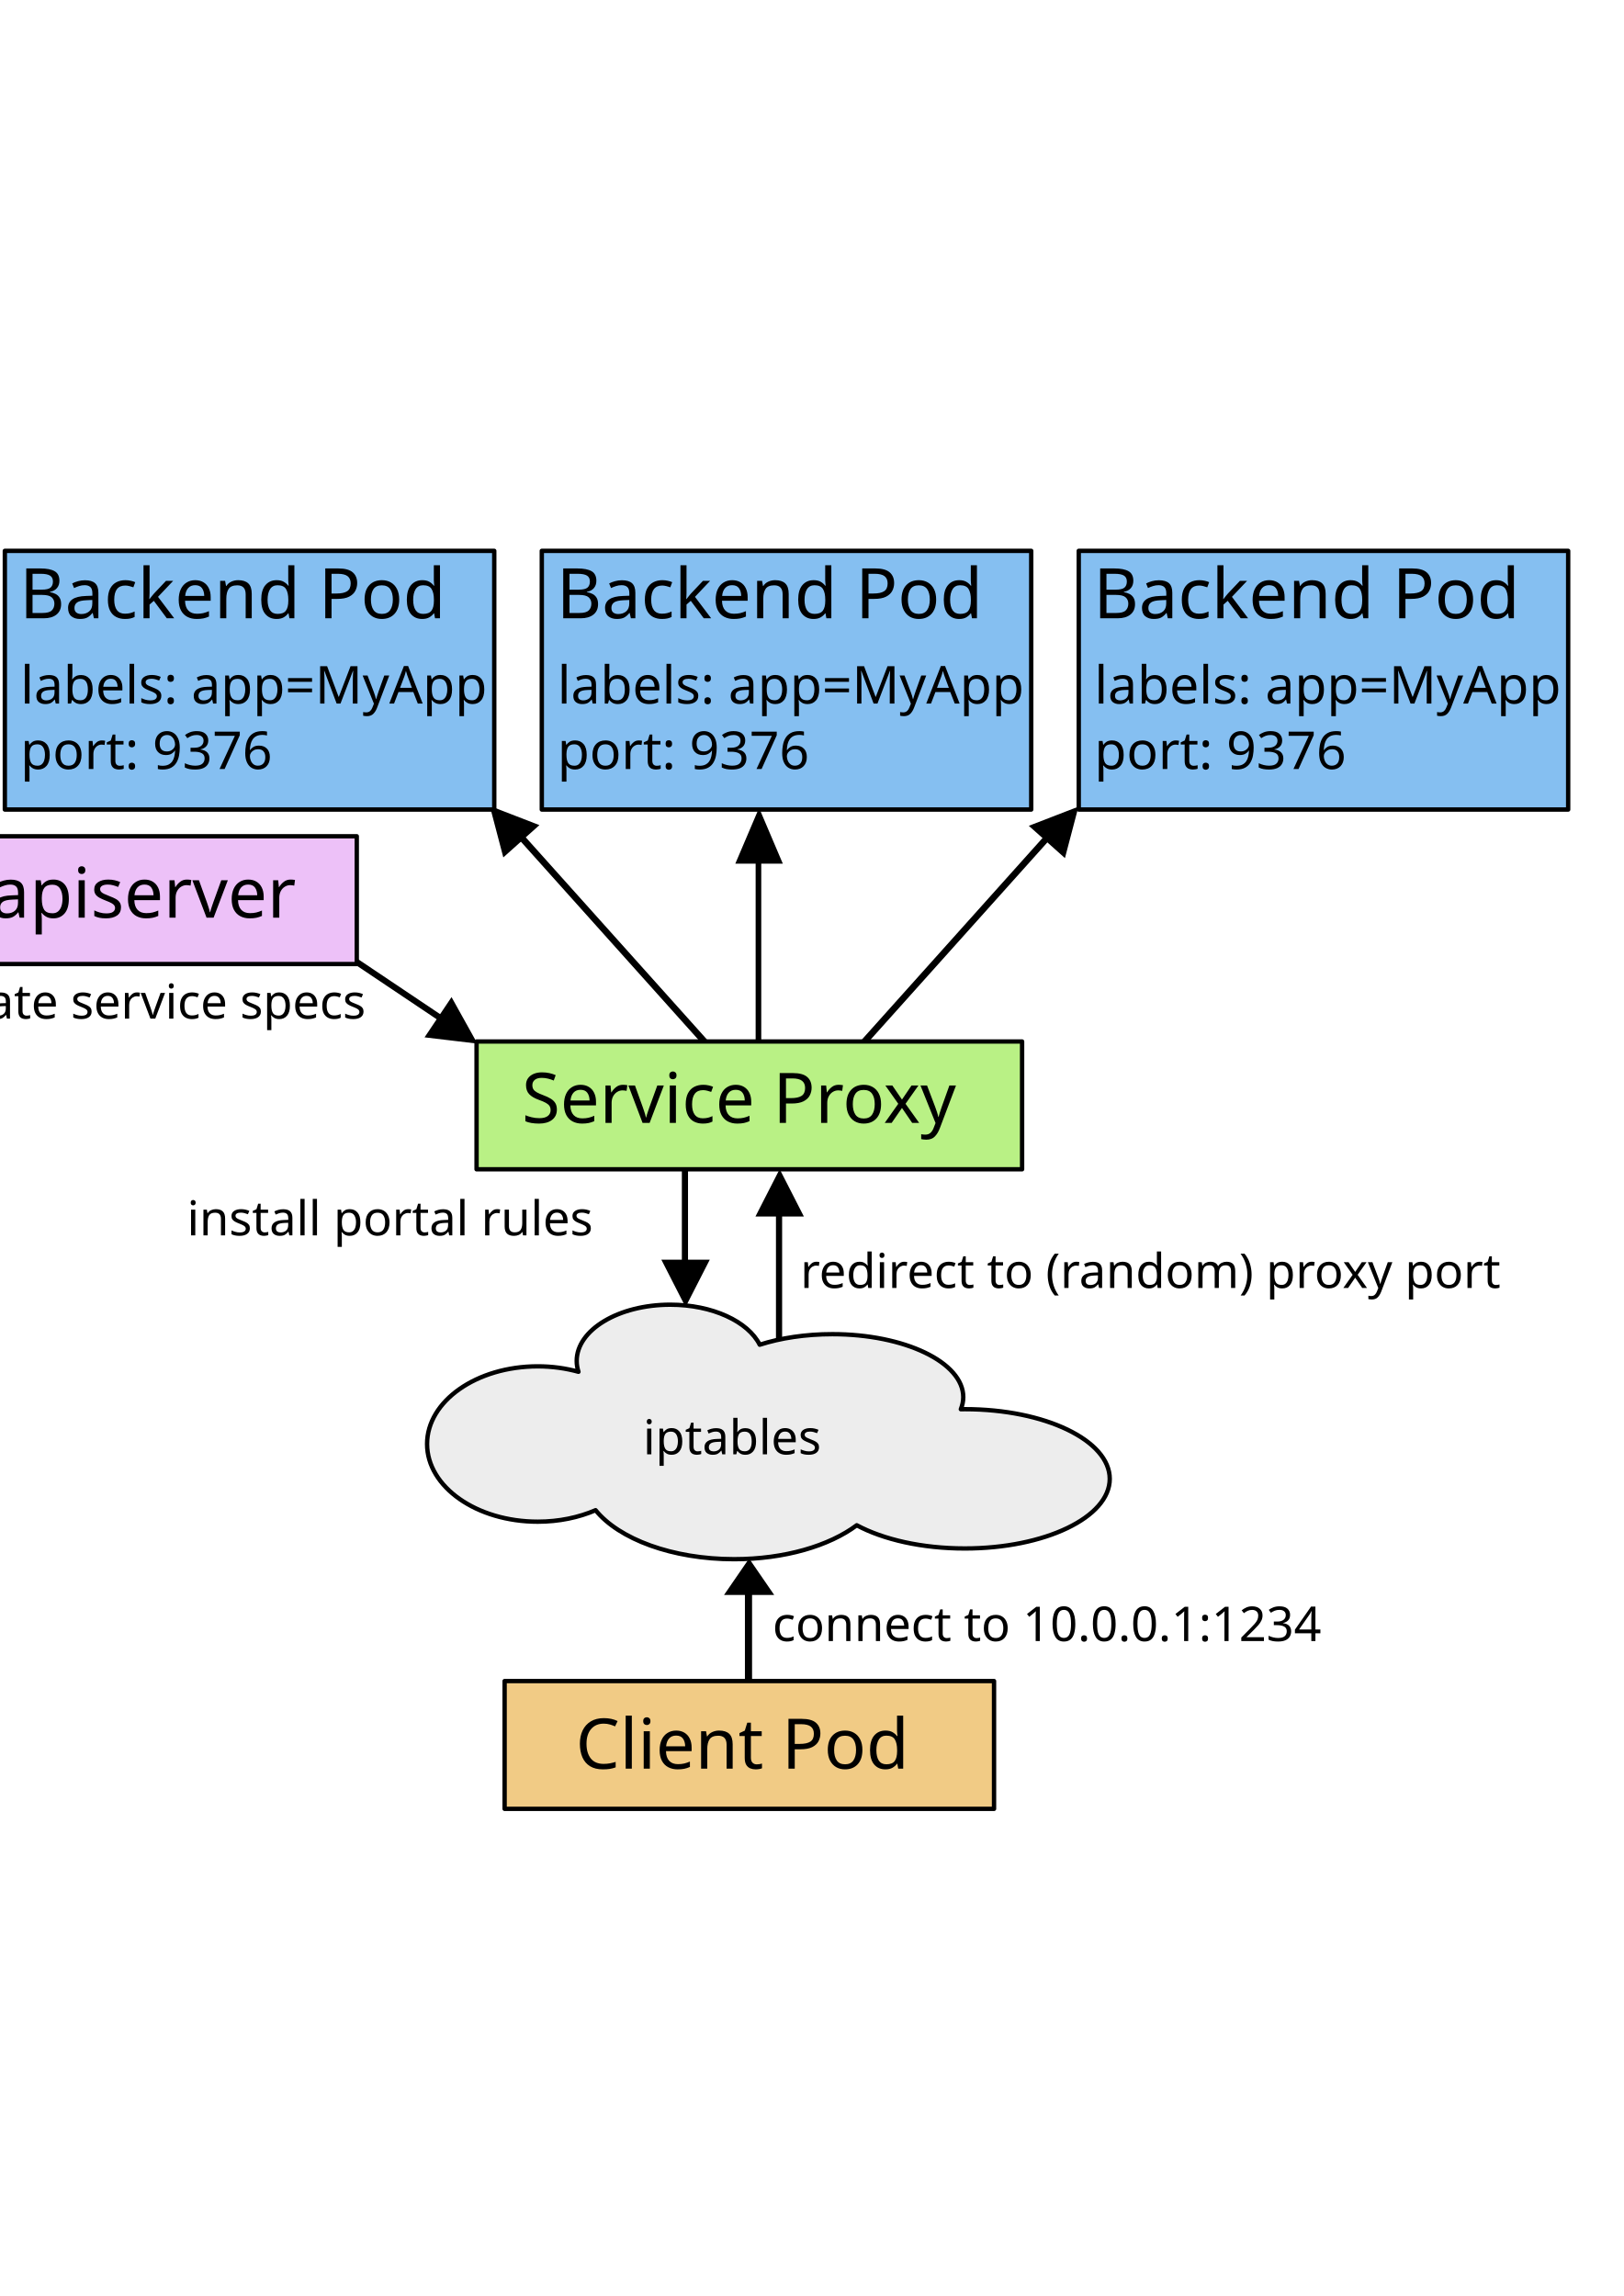
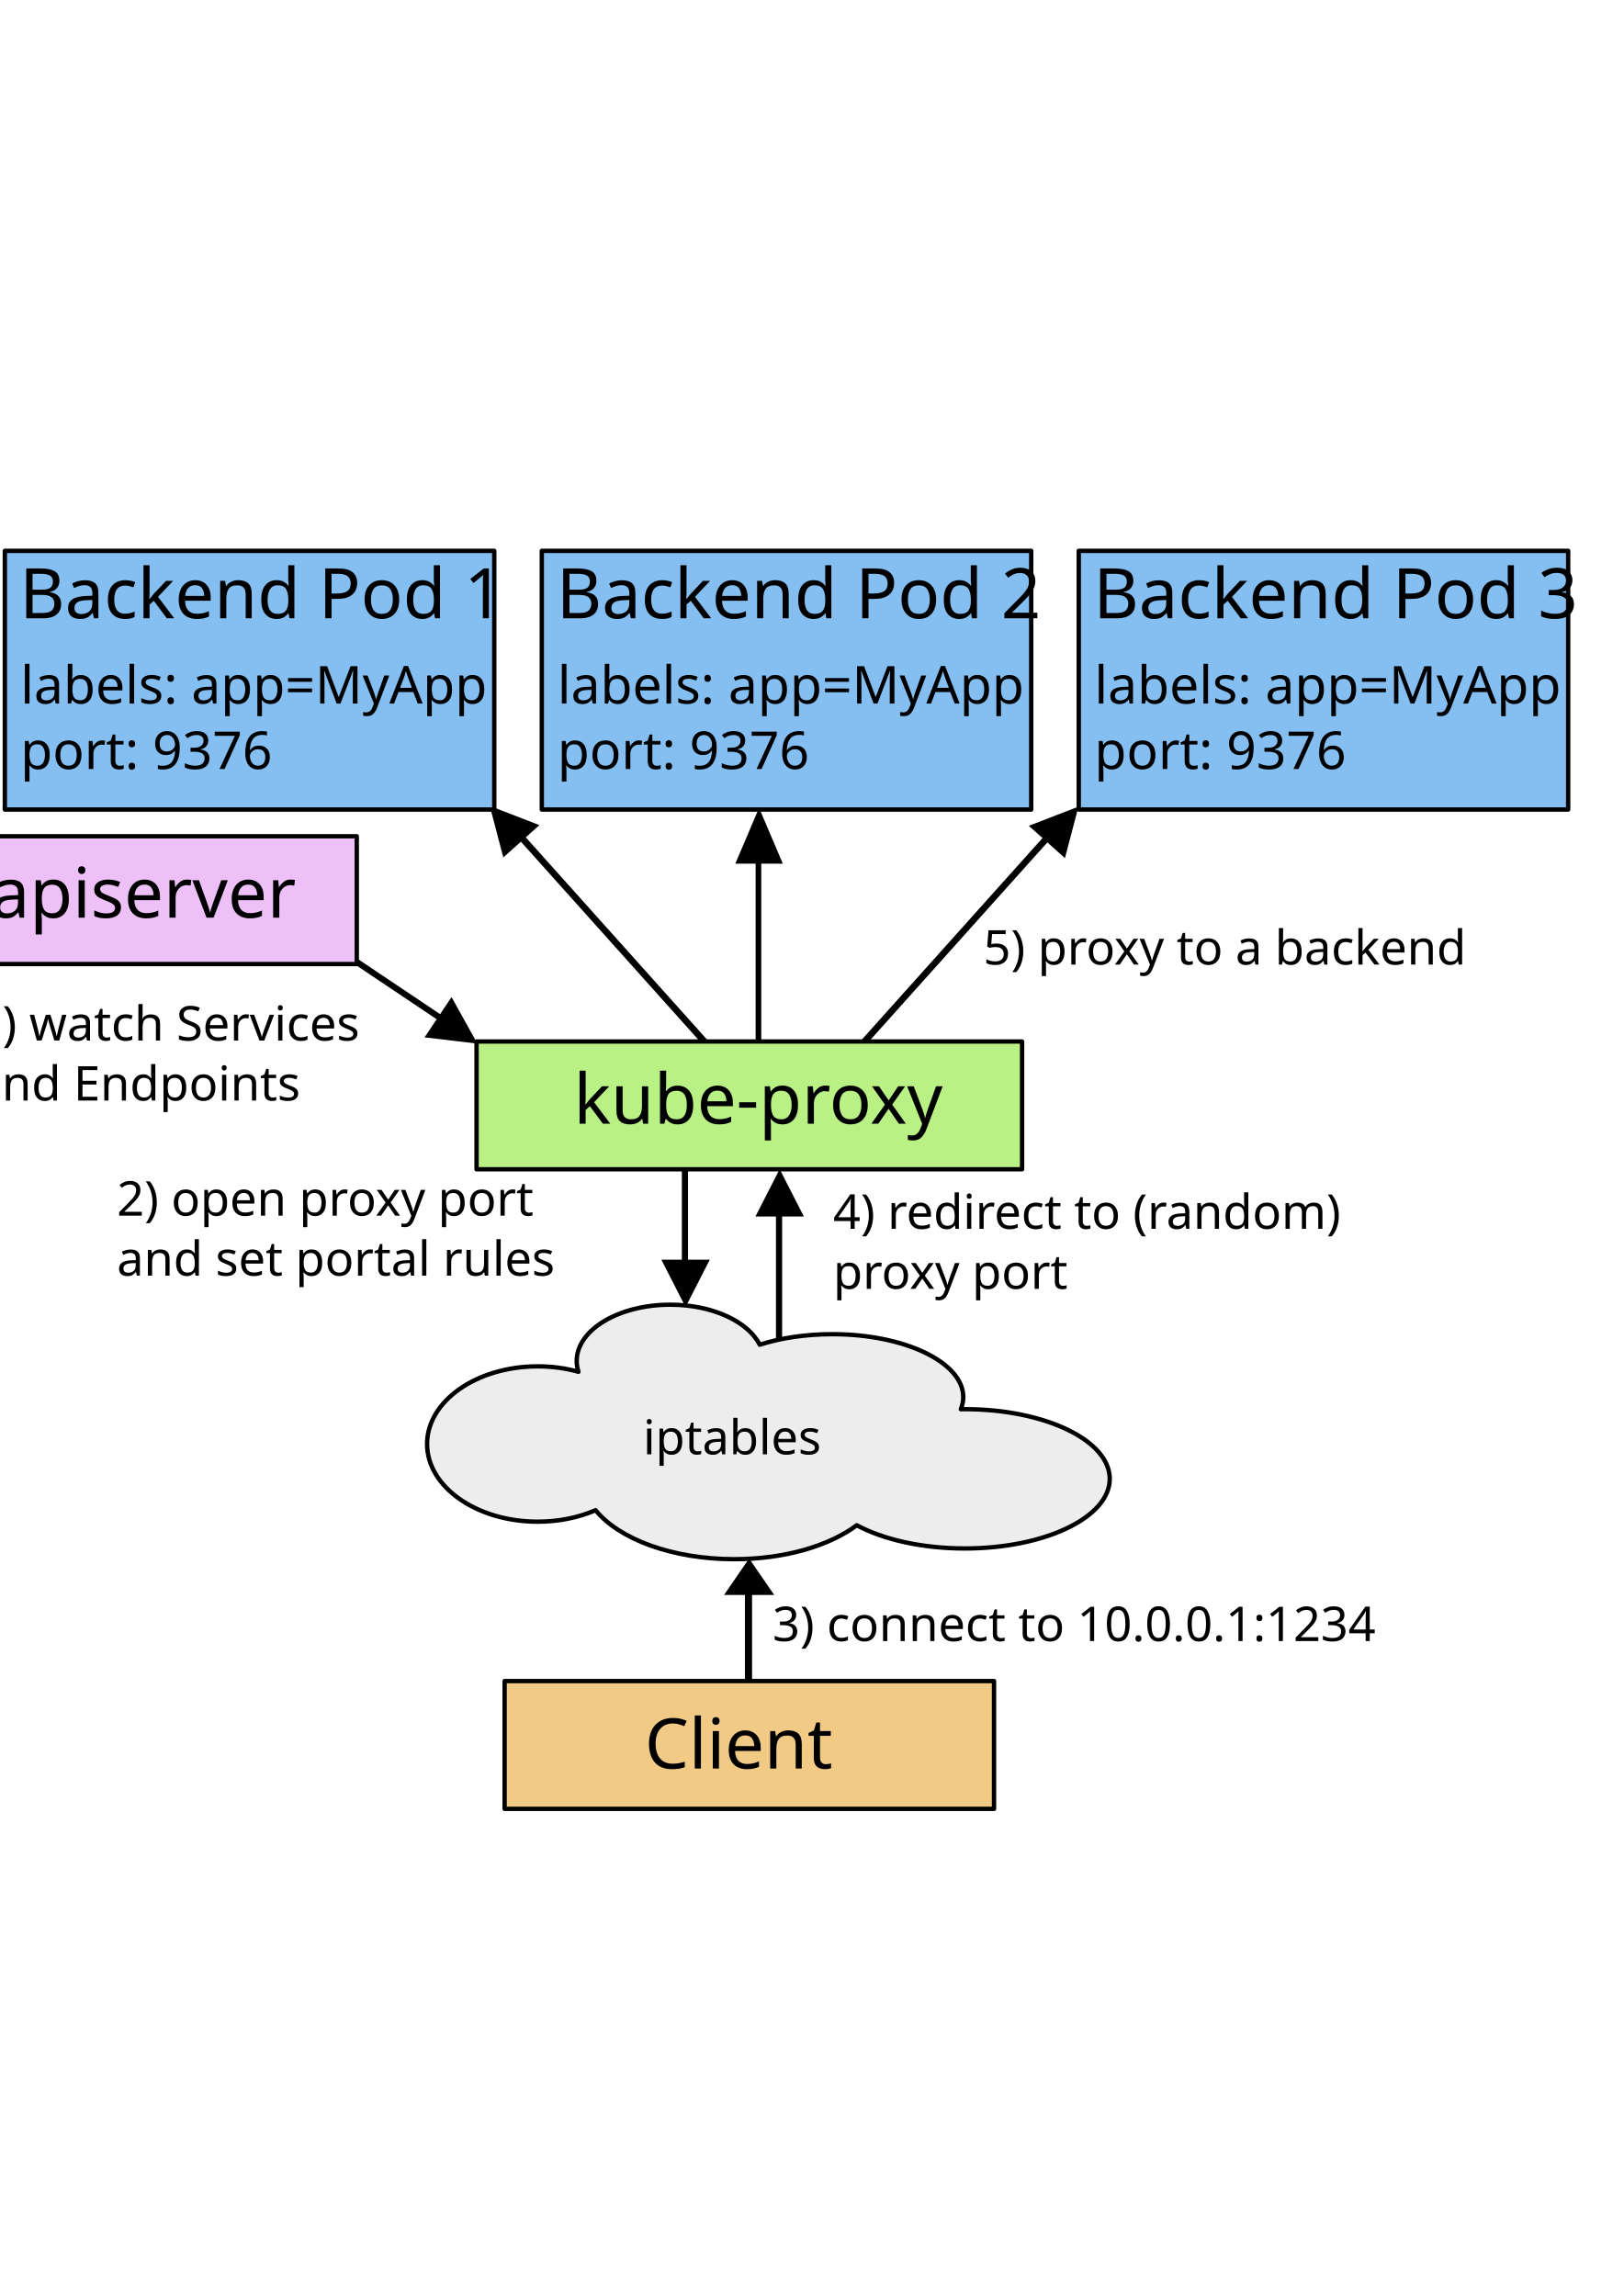
<svg xmlns="http://www.w3.org/2000/svg" width="744.094" height="1052.362" id="svg2" version="1.1">
  <defs id="defs4" />
  <g id="layer1">
    <g transform="matrix(1,0,0,-1.130008,-23.25623,1365.367)" id="g4178-3-98">
      <path style="fill:none;stroke:#000000;stroke-width:2.822;stroke-linecap:butt;stroke-linejoin:miter;stroke-miterlimit:4;stroke-opacity:1;stroke-dasharray:none" d="m 337.143,757.952 c 0,-71.304 0,-71.304 0,-71.304" id="path4174-3-7" />
      <path style="fill:#000000;fill-opacity:1;stroke:#000000;stroke-width:2.822;stroke-linecap:round;stroke-linejoin:miter;stroke-miterlimit:4;stroke-opacity:1;stroke-dasharray:none" id="path4176-9-8" d="m 300.197,758.791 8.66,-15 8.66,15 z" transform="translate(28.57143,-62.85714)" />
    </g>
    <g id="g4324">
      <path style="fill:none;stroke:#000000;stroke-width:3;stroke-linecap:butt;stroke-linejoin:miter;stroke-miterlimit:4;stroke-opacity:1;stroke-dasharray:none" d="M 340.439,497.065 C 238.471,383.279 238.471,383.279 238.471,383.279" id="path4174-3-2" />
      <path style="fill:#000000;fill-opacity:1;stroke:#000000;stroke-width:2.822;stroke-linecap:round;stroke-linejoin:miter;stroke-miterlimit:4;stroke-opacity:1;stroke-dasharray:none" id="path4176-9-9" d="m 300.197,758.791 8.66,-15 8.66,15 z" transform="matrix(0.7456071,-0.6663858,0.7530211,0.8425417,-563.8043,-49.09406)" />
    </g>
    <g transform="matrix(-1,0,0,1,718.6843,0.3207696)" id="g4324-8">
      <path style="fill:none;stroke:#000000;stroke-width:3;stroke-linecap:butt;stroke-linejoin:miter;stroke-miterlimit:4;stroke-opacity:1;stroke-dasharray:none" d="M 340.439,497.065 C 238.471,383.279 238.471,383.279 238.471,383.279" id="path4174-3-2-7" />
      <path style="fill:#000000;fill-opacity:1;stroke:#000000;stroke-width:2.822;stroke-linecap:round;stroke-linejoin:miter;stroke-miterlimit:4;stroke-opacity:1;stroke-dasharray:none" id="path4176-9-9-3" d="m 300.197,758.791 8.66,-15 8.66,15 z" transform="matrix(0.7456071,-0.6663858,0.7530211,0.8425417,-563.8043,-49.09406)" />
    </g>
    <g transform="matrix(1,0,0,1.356607,10.43069,-549.9923)" id="g4178-3-9">
      <path style="fill:none;stroke:#000000;stroke-width:2.576;stroke-linecap:butt;stroke-linejoin:miter;stroke-miterlimit:4;stroke-opacity:1;stroke-dasharray:none" d="m 337.143,757.952 c 0,-71.304 0,-71.304 0,-71.304" id="path4174-3-8" />
      <path style="fill:#000000;fill-opacity:1;stroke:#000000;stroke-width:2.576;stroke-linecap:round;stroke-linejoin:miter;stroke-miterlimit:4;stroke-opacity:1;stroke-dasharray:none" id="path4176-9-5" d="m 300.197,758.791 8.66,-15 8.66,15 z" transform="translate(28.57143,-62.85714)" />
    </g>
    <g transform="matrix(1,0,0,0.8399508,5.868644,145.1132)" id="g4178">
      <path style="fill:none;stroke:#000000;stroke-width:3.273;stroke-linecap:butt;stroke-linejoin:miter;stroke-miterlimit:4;stroke-opacity:1;stroke-dasharray:none" d="m 337.143,757.952 c 0,-71.304 0,-71.304 0,-71.304" id="path4174" />
      <path style="fill:#000000;fill-opacity:1;stroke:#000000;stroke-width:3.273;stroke-linecap:round;stroke-linejoin:miter;stroke-miterlimit:4;stroke-opacity:1;stroke-dasharray:none" id="path4176" d="m 300.197,758.791 8.66,-15 8.66,15 z" transform="translate(28.57143,-62.85714)" />
    </g>
    <g id="g3937" transform="translate(-27.78287,191.5465)">
      <g transform="translate(0,6.5250001e-6)" id="g3868">
        <rect style="fill:#85bff1;fill-opacity:1;stroke:#000000;stroke-width:2;stroke-linecap:round;stroke-linejoin:round;stroke-miterlimit:4;stroke-opacity:1;stroke-dasharray:none" id="rect2985" width="224.286" height="118.571" x="30" y="60.934" />
        <g id="g3861">
          <text id="text3755" y="91.846" x="36.711" style="font-size:40px;font-style:normal;font-variant:normal;font-weight:normal;font-stretch:normal;line-height:125%;letter-spacing:0px;word-spacing:0px;fill:#000000;fill-opacity:1;stroke:none;font-family:Ubuntu Mono;-inkscape-font-specification:Ubuntu Mono" xml:space="preserve">
-             <tspan style="font-size:32px;text-align:start;text-anchor:start" y="91.846" x="36.711" id="tspan3757">Backend Pod</tspan>
+             <tspan style="font-size:32px;text-align:start;text-anchor:start" y="91.846" x="36.711" id="tspan3757">Backend Pod 1</tspan>
          </text>
          <text id="text3855" y="130.934" x="37.143" style="font-size:40px;font-style:normal;font-variant:normal;font-weight:normal;font-stretch:normal;line-height:125%;letter-spacing:0px;word-spacing:0px;fill:#000000;fill-opacity:1;stroke:none;font-family:Ubuntu Mono;-inkscape-font-specification:Ubuntu Mono" xml:space="preserve">
            <tspan style="font-size:24px" y="130.934" x="37.143" id="tspan3857">labels: app=MyApp</tspan>
            <tspan id="tspan3859" style="font-size:24px" y="160.934" x="37.143">port: 9376</tspan>
          </text>
        </g>
      </g>
      <g id="g3868-7" transform="translate(246.0714,6.5250001e-6)">
        <rect style="fill:#85bff1;fill-opacity:1;stroke:#000000;stroke-width:2;stroke-linecap:round;stroke-linejoin:round;stroke-miterlimit:4;stroke-opacity:1;stroke-dasharray:none" id="rect2985-1" width="224.286" height="118.571" x="30" y="60.934" />
        <g id="g3861-9">
          <text id="text3755-3" y="91.846" x="36.711" style="font-size:40px;font-style:normal;font-variant:normal;font-weight:normal;font-stretch:normal;line-height:125%;letter-spacing:0px;word-spacing:0px;fill:#000000;fill-opacity:1;stroke:none;font-family:Ubuntu Mono;-inkscape-font-specification:Ubuntu Mono" xml:space="preserve">
-             <tspan style="font-size:32px;text-align:start;text-anchor:start" y="91.846" x="36.711" id="tspan3757-5">Backend Pod</tspan>
+             <tspan style="font-size:32px;text-align:start;text-anchor:start" y="91.846" x="36.711" id="tspan3757-5">Backend Pod 2</tspan>
          </text>
          <text id="text3855-6" y="130.934" x="37.143" style="font-size:40px;font-style:normal;font-variant:normal;font-weight:normal;font-stretch:normal;line-height:125%;letter-spacing:0px;word-spacing:0px;fill:#000000;fill-opacity:1;stroke:none;font-family:Ubuntu Mono;-inkscape-font-specification:Ubuntu Mono" xml:space="preserve">
            <tspan style="font-size:24px" y="130.934" x="37.143" id="tspan3857-1">labels: app=MyApp</tspan>
            <tspan id="tspan3859-9" style="font-size:24px" y="160.934" x="37.143">port: 9376</tspan>
          </text>
        </g>
      </g>
      <g id="g3868-3" transform="translate(492.1429,6.5250001e-6)">
        <rect style="fill:#85bff1;fill-opacity:1;stroke:#000000;stroke-width:2;stroke-linecap:round;stroke-linejoin:round;stroke-miterlimit:4;stroke-opacity:1;stroke-dasharray:none" id="rect2985-2" width="224.286" height="118.571" x="30" y="60.934" />
        <g id="g3861-3">
          <text id="text3755-5" y="91.846" x="36.711" style="font-size:40px;font-style:normal;font-variant:normal;font-weight:normal;font-stretch:normal;line-height:125%;letter-spacing:0px;word-spacing:0px;fill:#000000;fill-opacity:1;stroke:none;font-family:Ubuntu Mono;-inkscape-font-specification:Ubuntu Mono" xml:space="preserve">
-             <tspan style="font-size:32px;text-align:start;text-anchor:start" y="91.846" x="36.711" id="tspan3757-2">Backend Pod</tspan>
+             <tspan style="font-size:32px;text-align:start;text-anchor:start" y="91.846" x="36.711" id="tspan3757-2">Backend Pod 3</tspan>
          </text>
          <text id="text3855-4" y="130.934" x="37.143" style="font-size:40px;font-style:normal;font-variant:normal;font-weight:normal;font-stretch:normal;line-height:125%;letter-spacing:0px;word-spacing:0px;fill:#000000;fill-opacity:1;stroke:none;font-family:Ubuntu Mono;-inkscape-font-specification:Ubuntu Mono" xml:space="preserve">
            <tspan style="font-size:24px" y="130.934" x="37.143" id="tspan3857-7">labels: app=MyApp</tspan>
            <tspan id="tspan3859-7" style="font-size:24px" y="160.934" x="37.143">port: 9376</tspan>
          </text>
        </g>
      </g>
    </g>
    <g transform="matrix(-0.5569815,0.8305249,-0.9384995,-0.6293933,1043.143,624.8998)" id="g4178-3-4">
      <path style="fill:none;stroke:#000000;stroke-width:2.822;stroke-linecap:butt;stroke-linejoin:miter;stroke-miterlimit:4;stroke-opacity:1;stroke-dasharray:none" d="m 337.143,757.952 c 0,-71.304 0,-71.304 0,-71.304" id="path4174-3-9" />
      <path style="fill:#000000;fill-opacity:1;stroke:#000000;stroke-width:2.822;stroke-linecap:round;stroke-linejoin:miter;stroke-miterlimit:4;stroke-opacity:1;stroke-dasharray:none" id="path4176-9-1" d="m 300.197,758.791 8.66,-15 8.66,15 z" transform="translate(28.57143,-62.85714)" />
    </g>
    <g transform="matrix(1,0,0,1.130008,19.86864,-230.4162)" id="g4178-3">
      <path style="fill:none;stroke:#000000;stroke-width:2.822;stroke-linecap:butt;stroke-linejoin:miter;stroke-miterlimit:4;stroke-opacity:1;stroke-dasharray:none" d="m 337.143,757.952 c 0,-71.304 0,-71.304 0,-71.304" id="path4174-3" />
      <path style="fill:#000000;fill-opacity:1;stroke:#000000;stroke-width:2.822;stroke-linecap:round;stroke-linejoin:miter;stroke-miterlimit:4;stroke-opacity:1;stroke-dasharray:none" id="path4176-9" d="m 300.197,758.791 8.66,-15 8.66,15 z" transform="translate(28.57143,-62.85714)" />
    </g>
    <g transform="translate(9.464291,66)" id="g4090">
      <rect y="704.505" x="221.786" height="58.571" width="224.286" id="rect2985-4" style="fill:#f1cb85;fill-opacity:1;stroke:#000000;stroke-width:2;stroke-linecap:round;stroke-linejoin:round;stroke-miterlimit:4;stroke-opacity:1;stroke-dasharray:none" />
-       <g transform="translate(217.6177,652.8252)" id="g3861-6">
+       <g transform="translate(249.2817,652.7452)" id="g3861-6">
        <text xml:space="preserve" style="font-size:40px;font-style:normal;font-variant:normal;font-weight:normal;font-stretch:normal;line-height:125%;letter-spacing:0px;word-spacing:0px;fill:#000000;fill-opacity:1;stroke:none;font-family:Ubuntu Mono;-inkscape-font-specification:Ubuntu Mono" x="36.711" y="91.846" id="text3755-32">
-           <tspan id="tspan3757-9" x="36.711" y="91.846" style="font-size:32px;text-align:start;text-anchor:start">Client Pod</tspan>
+           <tspan id="tspan3757-9" x="36.711" y="91.846" style="font-size:32px;text-align:start;text-anchor:start">Client</tspan>
        </text>
      </g>
    </g>
    <g transform="translate(24.28571,159.4286)" id="g4114">
      <path style="fill:#ededed;fill-opacity:1;stroke:#000000;stroke-width:2;stroke-linecap:round;stroke-linejoin:round;stroke-miterlimit:4;stroke-opacity:1;stroke-dasharray:none" d="m 282.871,438.575 c -23.669,0 -42.875,11.544 -42.875,25.783 0,1.697 0.292,3.363 0.812,4.969 -5.78,-1.608 -12.061,-2.498 -18.656,-2.498 -28.009,0 -50.719,15.922 -50.719,35.587 0,19.664 22.71,35.613 50.719,35.613 9.723,0 18.783,-1.933 26.5,-5.264 10.702,13.212 35.106,22.453 63.5,22.453 23.139,0 43.604,-6.13 56.188,-15.551 12.164,6.533 29.853,10.636 49.531,10.636 36.687,0 66.406,-14.277 66.406,-31.907 0,-17.63 -29.719,-31.934 -66.406,-31.934 -0.615,0 -1.233,0.019 -1.844,0.027 0.728,-1.796 1.125,-3.661 1.125,-5.56 0,-15.935 -26.863,-28.845 -60,-28.845 -12.307,0 -23.76,1.778 -33.281,4.834 -5.316,-10.605 -21.639,-18.344 -41,-18.344 z" id="path4096" />
      <text xml:space="preserve" style="font-size:40px;font-style:normal;font-variant:normal;font-weight:normal;font-stretch:normal;line-height:125%;letter-spacing:0px;word-spacing:0px;fill:#000000;fill-opacity:1;stroke:none;font-family:Ubuntu Mono;-inkscape-font-specification:Ubuntu Mono" x="270.393" y="507.152" id="text4108">
        <tspan x="270.393" y="507.152" id="tspan4112" style="font-size:22px">iptables</tspan>
      </text>
    </g>
    <g transform="translate(167.6786,-111.4286)" id="g4168">
      <rect y="588.791" x="50.714" height="58.571" width="250" id="rect2985-4-0" style="fill:#b9f185;fill-opacity:1;stroke:#000000;stroke-width:2;stroke-linecap:round;stroke-linejoin:round;stroke-miterlimit:4;stroke-opacity:1;stroke-dasharray:none" />
-       <g transform="translate(34.74743,534.2629)" id="g3861-6-2">
+       <g transform="translate(58.49143,534.6309)" id="g3861-6-2">
        <text xml:space="preserve" style="font-size:40px;font-style:normal;font-variant:normal;font-weight:normal;font-stretch:normal;line-height:125%;letter-spacing:0px;word-spacing:0px;fill:#000000;fill-opacity:1;stroke:none;font-family:Ubuntu Mono;-inkscape-font-specification:Ubuntu Mono" x="36.711" y="91.846" id="text3755-32-8">
-           <tspan id="tspan3757-9-4" x="36.711" y="91.846" style="font-size:32px;text-align:start;text-anchor:start">Service Proxy</tspan>
+           <tspan id="tspan3757-9-4" x="36.711" y="91.846" style="font-size:32px;text-align:start;text-anchor:start">kube-proxy</tspan>
        </text>
      </g>
    </g>
    <g transform="translate(-102.2319,-119.1542)" id="g4168-5">
      <g transform="translate(22.08743,-86.34177)" id="g4238">
        <rect style="fill:#edc1f8;fill-opacity:1;stroke:#000000;stroke-width:2;stroke-linecap:round;stroke-linejoin:round;stroke-miterlimit:4;stroke-opacity:1;stroke-dasharray:none" id="rect2985-4-0-6" width="191.77" height="58.571" x="51.87" y="588.791" />
        <g id="g3861-6-2-6" transform="translate(39.10743,534.2629)">
          <text id="text3755-32-8-8" y="91.846" x="36.711" style="font-size:40px;font-style:normal;font-variant:normal;font-weight:normal;font-stretch:normal;line-height:125%;letter-spacing:0px;word-spacing:0px;fill:#000000;fill-opacity:1;stroke:none;font-family:Ubuntu Mono;-inkscape-font-specification:Ubuntu Mono" xml:space="preserve">
            <tspan style="font-size:32px;text-align:start;text-anchor:start" y="91.846" x="36.711" id="tspan3757-9-4-1">apiserver</tspan>
          </text>
        </g>
      </g>
    </g>
    <text xml:space="preserve" style="font-size:40px;font-style:normal;font-variant:normal;font-weight:normal;font-stretch:normal;line-height:125%;letter-spacing:0px;word-spacing:0px;fill:#000000;fill-opacity:1;stroke:none;font-family:Ubuntu Mono;-inkscape-font-specification:Ubuntu Mono" x="354.031" y="752.174" id="text4777">
-       <tspan id="tspan4779" x="354.031" y="752.174" style="font-size:22px">connect to 10.0.0.1:1234</tspan>
+       <tspan id="tspan4779" x="354.031" y="752.174" style="font-size:22px">3) connect to 10.0.0.1:1234</tspan>
    </text>
-     <text xml:space="preserve" style="font-size:40px;font-style:normal;font-variant:normal;font-weight:normal;font-stretch:normal;line-height:125%;letter-spacing:0px;word-spacing:0px;fill:#000000;fill-opacity:1;stroke:none;font-family:Ubuntu Mono;-inkscape-font-specification:Ubuntu Mono" x="366.755" y="590.326" id="text4777-1">
-       <tspan x="366.755" y="590.326" style="font-size:22px" id="tspan4804">redirect to (random) proxy port</tspan>
+     <text xml:space="preserve" style="font-size:40px;font-style:normal;font-variant:normal;font-weight:normal;font-stretch:normal;line-height:125%;letter-spacing:0px;word-spacing:0px;fill:#000000;fill-opacity:1;stroke:none;font-family:Ubuntu Mono;-inkscape-font-specification:Ubuntu Mono" x="381.814" y="563.219" id="text4777-1">
+       <tspan x="381.814" y="563.219" style="font-size:22px" id="tspan4804">4) redirect to (random)</tspan>
+       <tspan x="381.814" y="590.719" style="font-size:22px" id="tspan3060">proxy port</tspan>
    </text>
-     <text xml:space="preserve" style="font-size:40px;font-style:normal;font-variant:normal;font-weight:normal;font-stretch:normal;line-height:125%;letter-spacing:0px;word-spacing:0px;fill:#000000;fill-opacity:1;stroke:none;font-family:Ubuntu Mono;-inkscape-font-specification:Ubuntu Mono" x="-46.634" y="466.884" id="text4777-1-3">
-       <tspan x="-46.634" y="466.884" style="font-size:22px" id="tspan4804-8">update service specs</tspan>
+     <text xml:space="preserve" style="font-size:40px;font-style:normal;font-variant:normal;font-weight:normal;font-stretch:normal;line-height:125%;letter-spacing:0px;word-spacing:0px;fill:#000000;fill-opacity:1;stroke:none;font-family:Ubuntu Mono;-inkscape-font-specification:Ubuntu Mono" x="-11.495" y="476.924" id="text4777-1-3">
+       <tspan x="-11.495" y="476.924" style="font-size:22px" id="tspan4804-8">1) watch Services </tspan>
+       <tspan x="-11.495" y="504.424" style="font-size:22px" id="tspan3056">and Endpoints</tspan>
    </text>
-     <text xml:space="preserve" style="font-size:40px;font-style:normal;font-variant:normal;font-weight:normal;font-stretch:normal;line-height:125%;letter-spacing:0px;word-spacing:0px;fill:#000000;fill-opacity:1;stroke:none;font-family:Ubuntu Mono;-inkscape-font-specification:Ubuntu Mono" x="85.681" y="566.223" id="text4777-1-3-5">
-       <tspan x="85.681" y="566.223" style="font-size:22px" id="tspan4804-8-5">install portal rules</tspan>
+     <text xml:space="preserve" style="font-size:40px;font-style:normal;font-variant:normal;font-weight:normal;font-stretch:normal;line-height:125%;letter-spacing:0px;word-spacing:0px;fill:#000000;fill-opacity:1;stroke:none;font-family:Ubuntu Mono;-inkscape-font-specification:Ubuntu Mono" x="53.554" y="557.187" id="text4777-1-3-5">
+       <tspan x="53.554" y="557.187" style="font-size:22px" id="tspan4804-8-5">2) open proxy port </tspan>
+       <tspan x="53.554" y="584.687" style="font-size:22px" id="tspan3058">and set portal rules</tspan>
+     </text>
+     <text xml:space="preserve" style="font-size:40px;font-style:normal;font-variant:normal;font-weight:normal;font-stretch:normal;line-height:125%;letter-spacing:0px;word-spacing:0px;fill:#000000;fill-opacity:1;stroke:none;font-family:Ubuntu Mono;-inkscape-font-specification:Ubuntu Mono" x="450.639" y="442.091" id="text4777-1-2">
+       <tspan x="450.639" y="442.091" style="font-size:22px" id="tspan4804-9">5) proxy to a backend</tspan>
+       <tspan x="450.639" y="469.591" style="font-size:22px" id="tspan3060-8" />
    </text>
  </g>
</svg>
